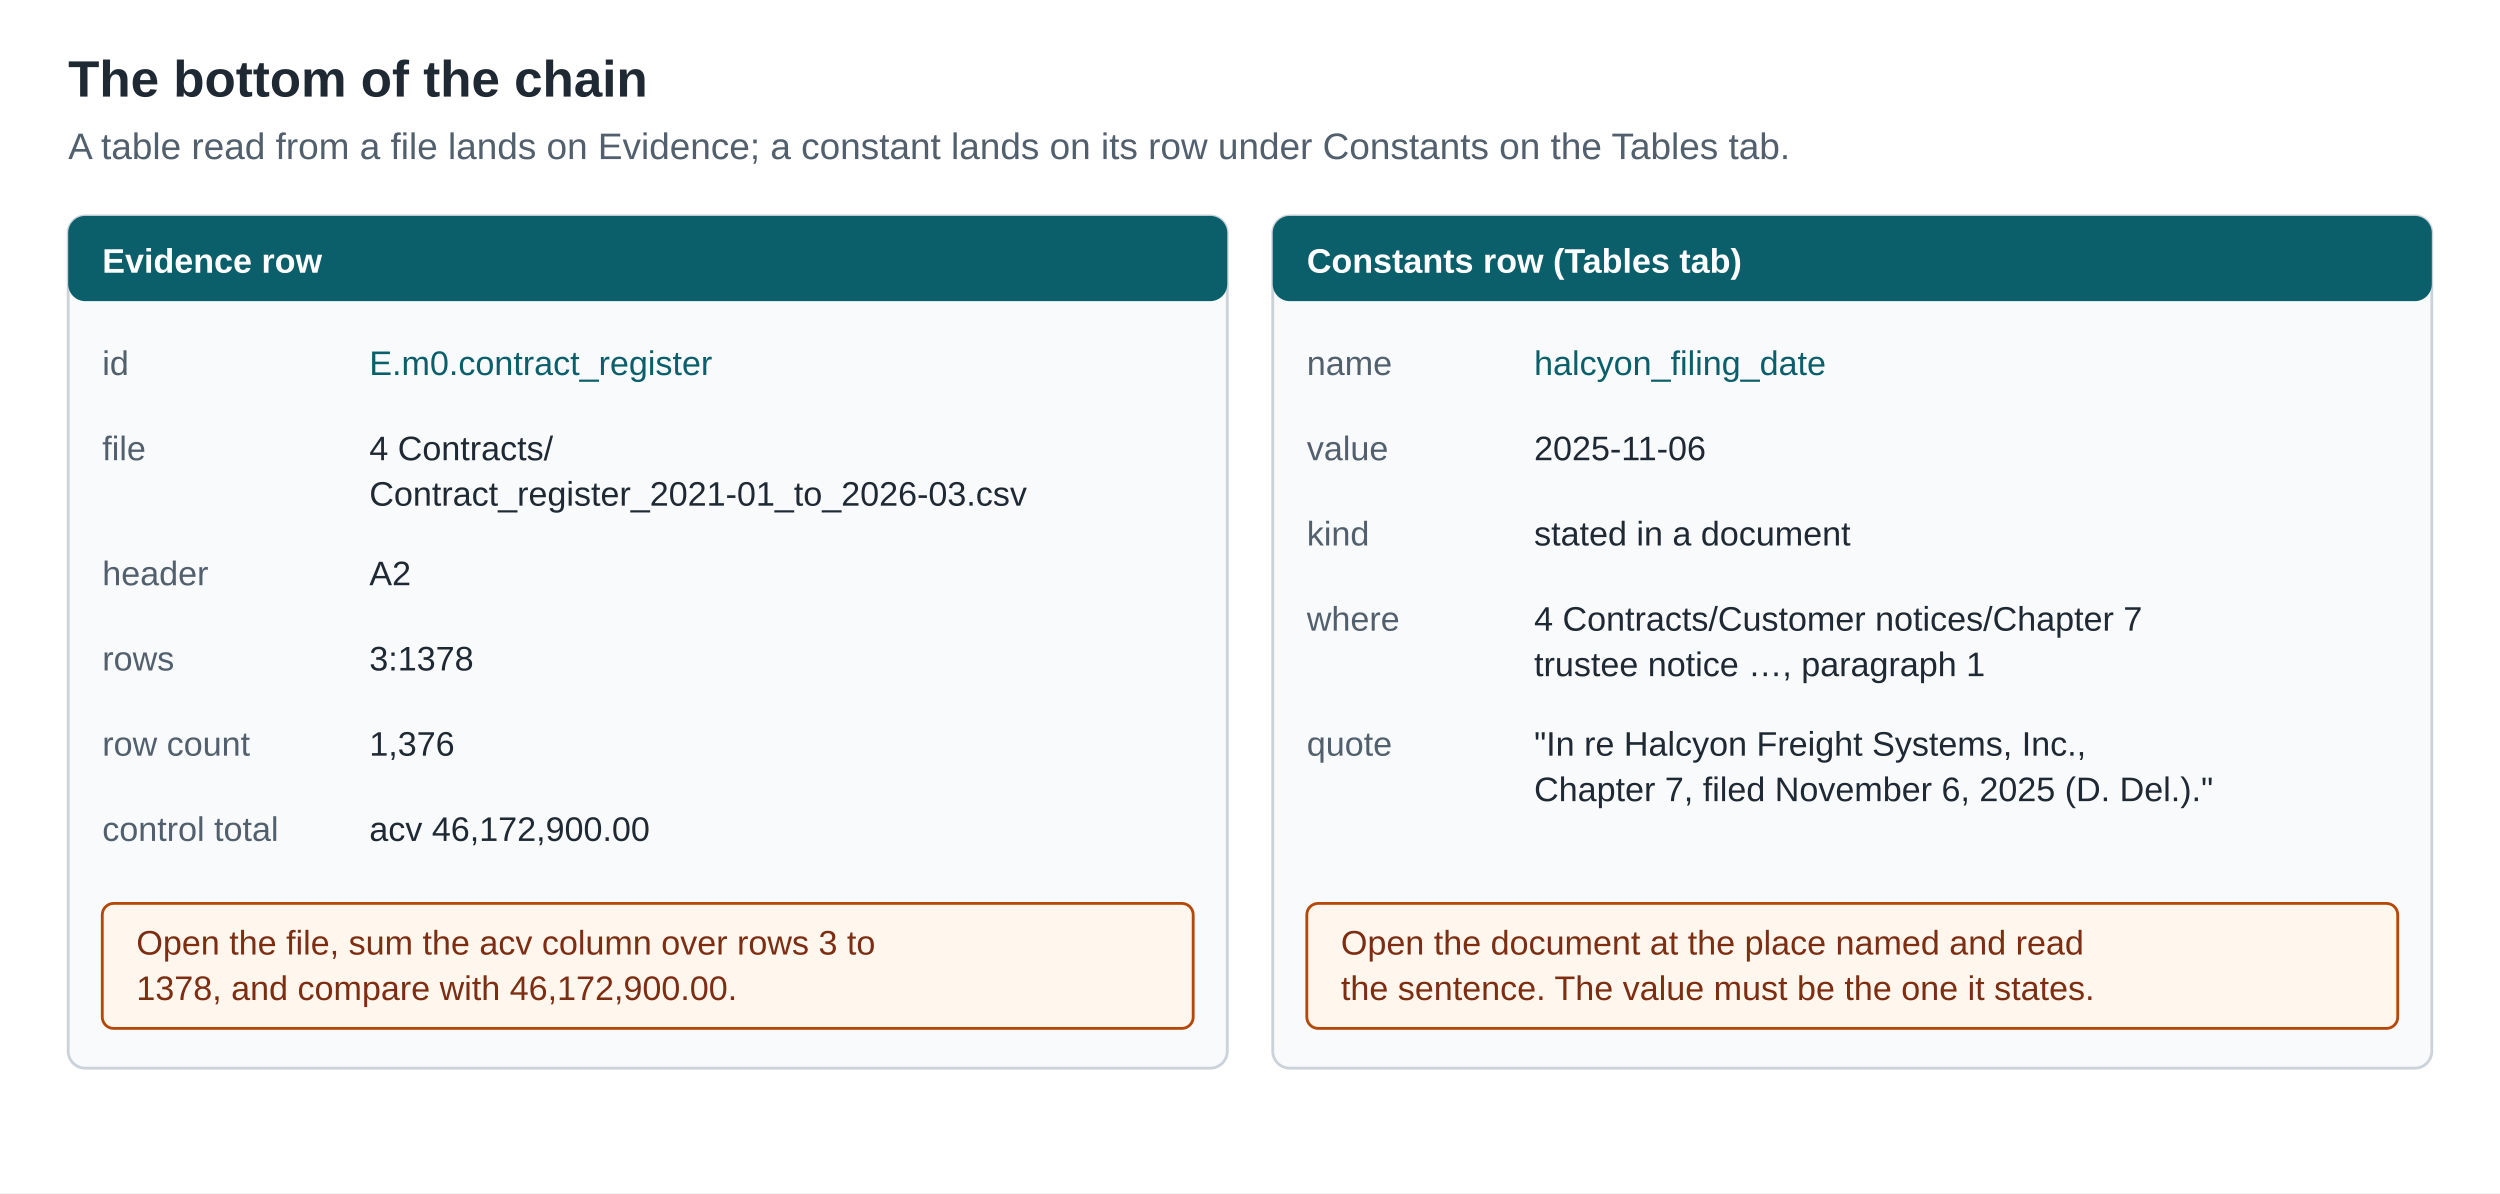
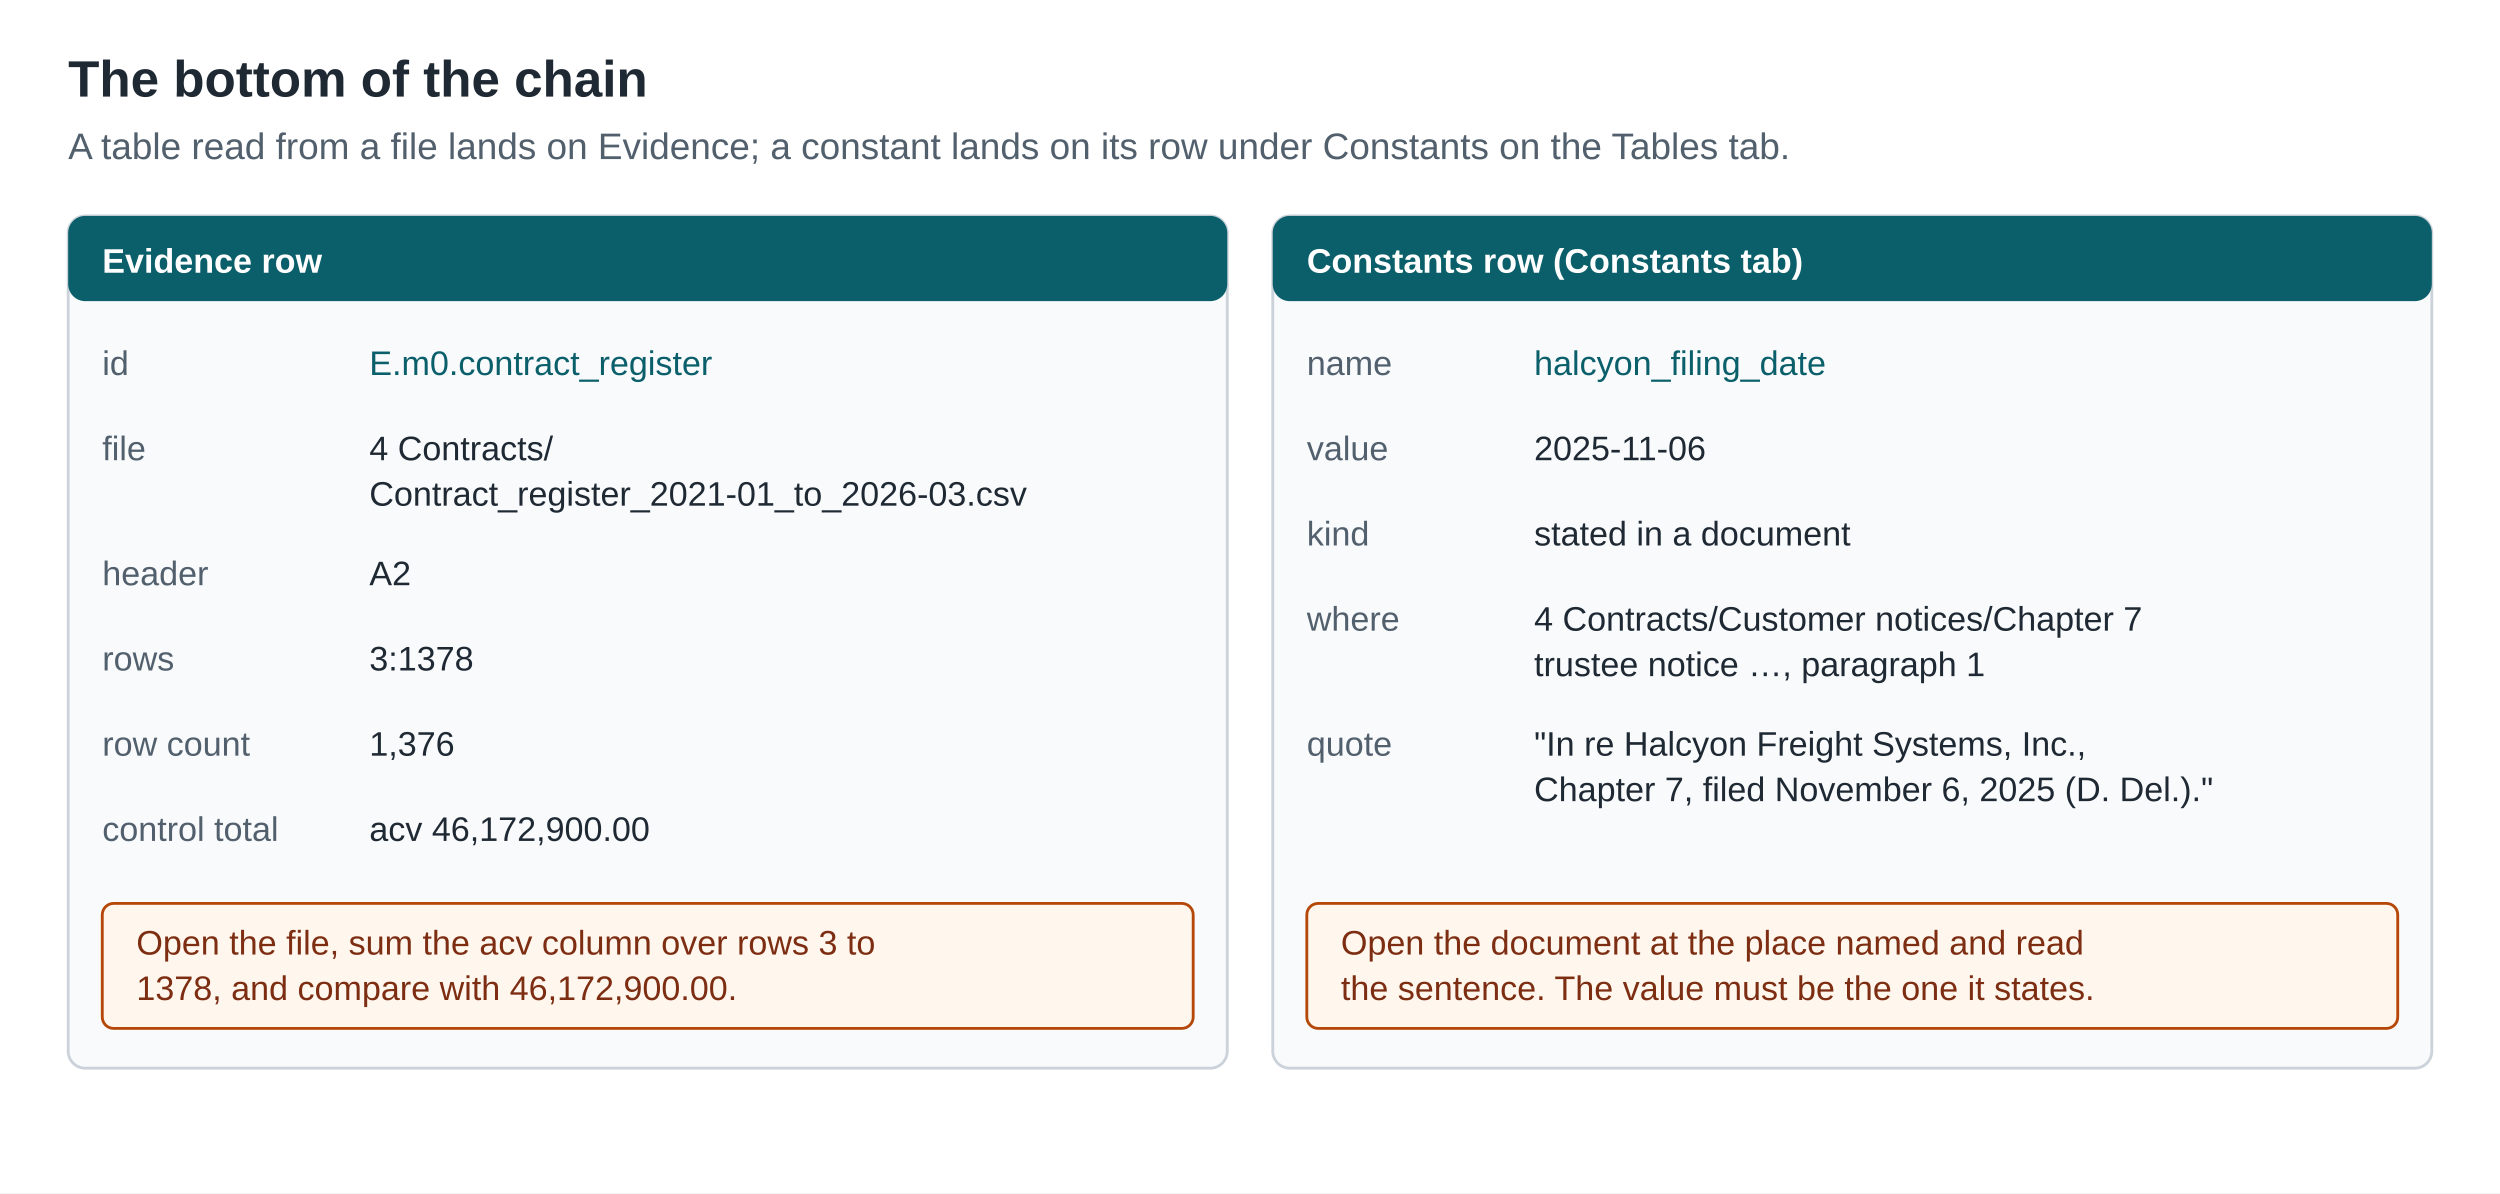
<svg xmlns="http://www.w3.org/2000/svg" width="880" height="420" viewBox="0 0 880 420" font-family="Arial, Helvetica, sans-serif">
  <rect width="880" height="420" fill="#FFFFFF" />
  <text x="24" y="34" font-size="18" font-weight="bold" fill="#1F2933">The bottom of the chain</text>
  <text x="24" y="56" font-size="13" fill="#52606D">A table read from a file lands on Evidence; a constant lands on its row under Constants on the Tables tab.</text>
  <g font-size="12">
    <rect x="24" y="76" width="408" height="300" rx="6" fill="#F8FAFC" stroke="#CBD2D9" />
    <rect x="24" y="76" width="408" height="30" rx="6" fill="#0A5F6A" />
    <text x="36" y="96" fill="#FFFFFF" font-weight="bold">Evidence row</text>
    <g fill="#52606D">
      <text x="36" y="132">id</text>
      <text x="36" y="162">file</text>
      <text x="36" y="206">header</text>
      <text x="36" y="236">rows</text>
      <text x="36" y="266">row count</text>
      <text x="36" y="296">control total</text>
    </g>
    <g fill="#1F2933">
      <text x="130" y="132" fill="#0A5F6A">E.m0.contract_register</text>
      <text x="130" y="162">4 Contracts/</text>
      <text x="130" y="178">Contract_register_2021-01_to_2026-03.csv</text>
      <text x="130" y="206">A2</text>
      <text x="130" y="236">3:1378</text>
      <text x="130" y="266">1,376</text>
      <text x="130" y="296">acv 46,172,900.00</text>
    </g>
    <rect x="36" y="318" width="384" height="44" rx="4" fill="#FFF7ED" stroke="#B54708" />
    <text x="48" y="336" fill="#7C2D12">Open the file, sum the acv column over rows 3 to</text>
    <text x="48" y="352" fill="#7C2D12">1378, and compare with 46,172,900.00.</text>
  </g>
  <g font-size="12">
    <rect x="448" y="76" width="408" height="300" rx="6" fill="#F8FAFC" stroke="#CBD2D9" />
    <rect x="448" y="76" width="408" height="30" rx="6" fill="#0A5F6A" />
-     <text x="460" y="96" fill="#FFFFFF" font-weight="bold">Constants row (Tables tab)</text>
+     <text x="460" y="96" fill="#FFFFFF" font-weight="bold">Constants row (Constants tab)</text>
    <g fill="#52606D">
      <text x="460" y="132">name</text>
      <text x="460" y="162">value</text>
      <text x="460" y="192">kind</text>
      <text x="460" y="222">where</text>
      <text x="460" y="266">quote</text>
    </g>
    <g fill="#1F2933">
      <text x="540" y="132" fill="#0A5F6A">halcyon_filing_date</text>
      <text x="540" y="162">2025-11-06</text>
      <text x="540" y="192">stated in a document</text>
      <text x="540" y="222">4 Contracts/Customer notices/Chapter 7</text>
      <text x="540" y="238">trustee notice …, paragraph 1</text>
      <text x="540" y="266">"In re Halcyon Freight Systems, Inc.,</text>
      <text x="540" y="282">Chapter 7, filed November 6, 2025 (D. Del.)."</text>
    </g>
    <rect x="460" y="318" width="384" height="44" rx="4" fill="#FFF7ED" stroke="#B54708" />
    <text x="472" y="336" fill="#7C2D12">Open the document at the place named and read</text>
    <text x="472" y="352" fill="#7C2D12">the sentence. The value must be the one it states.</text>
  </g>
</svg>
